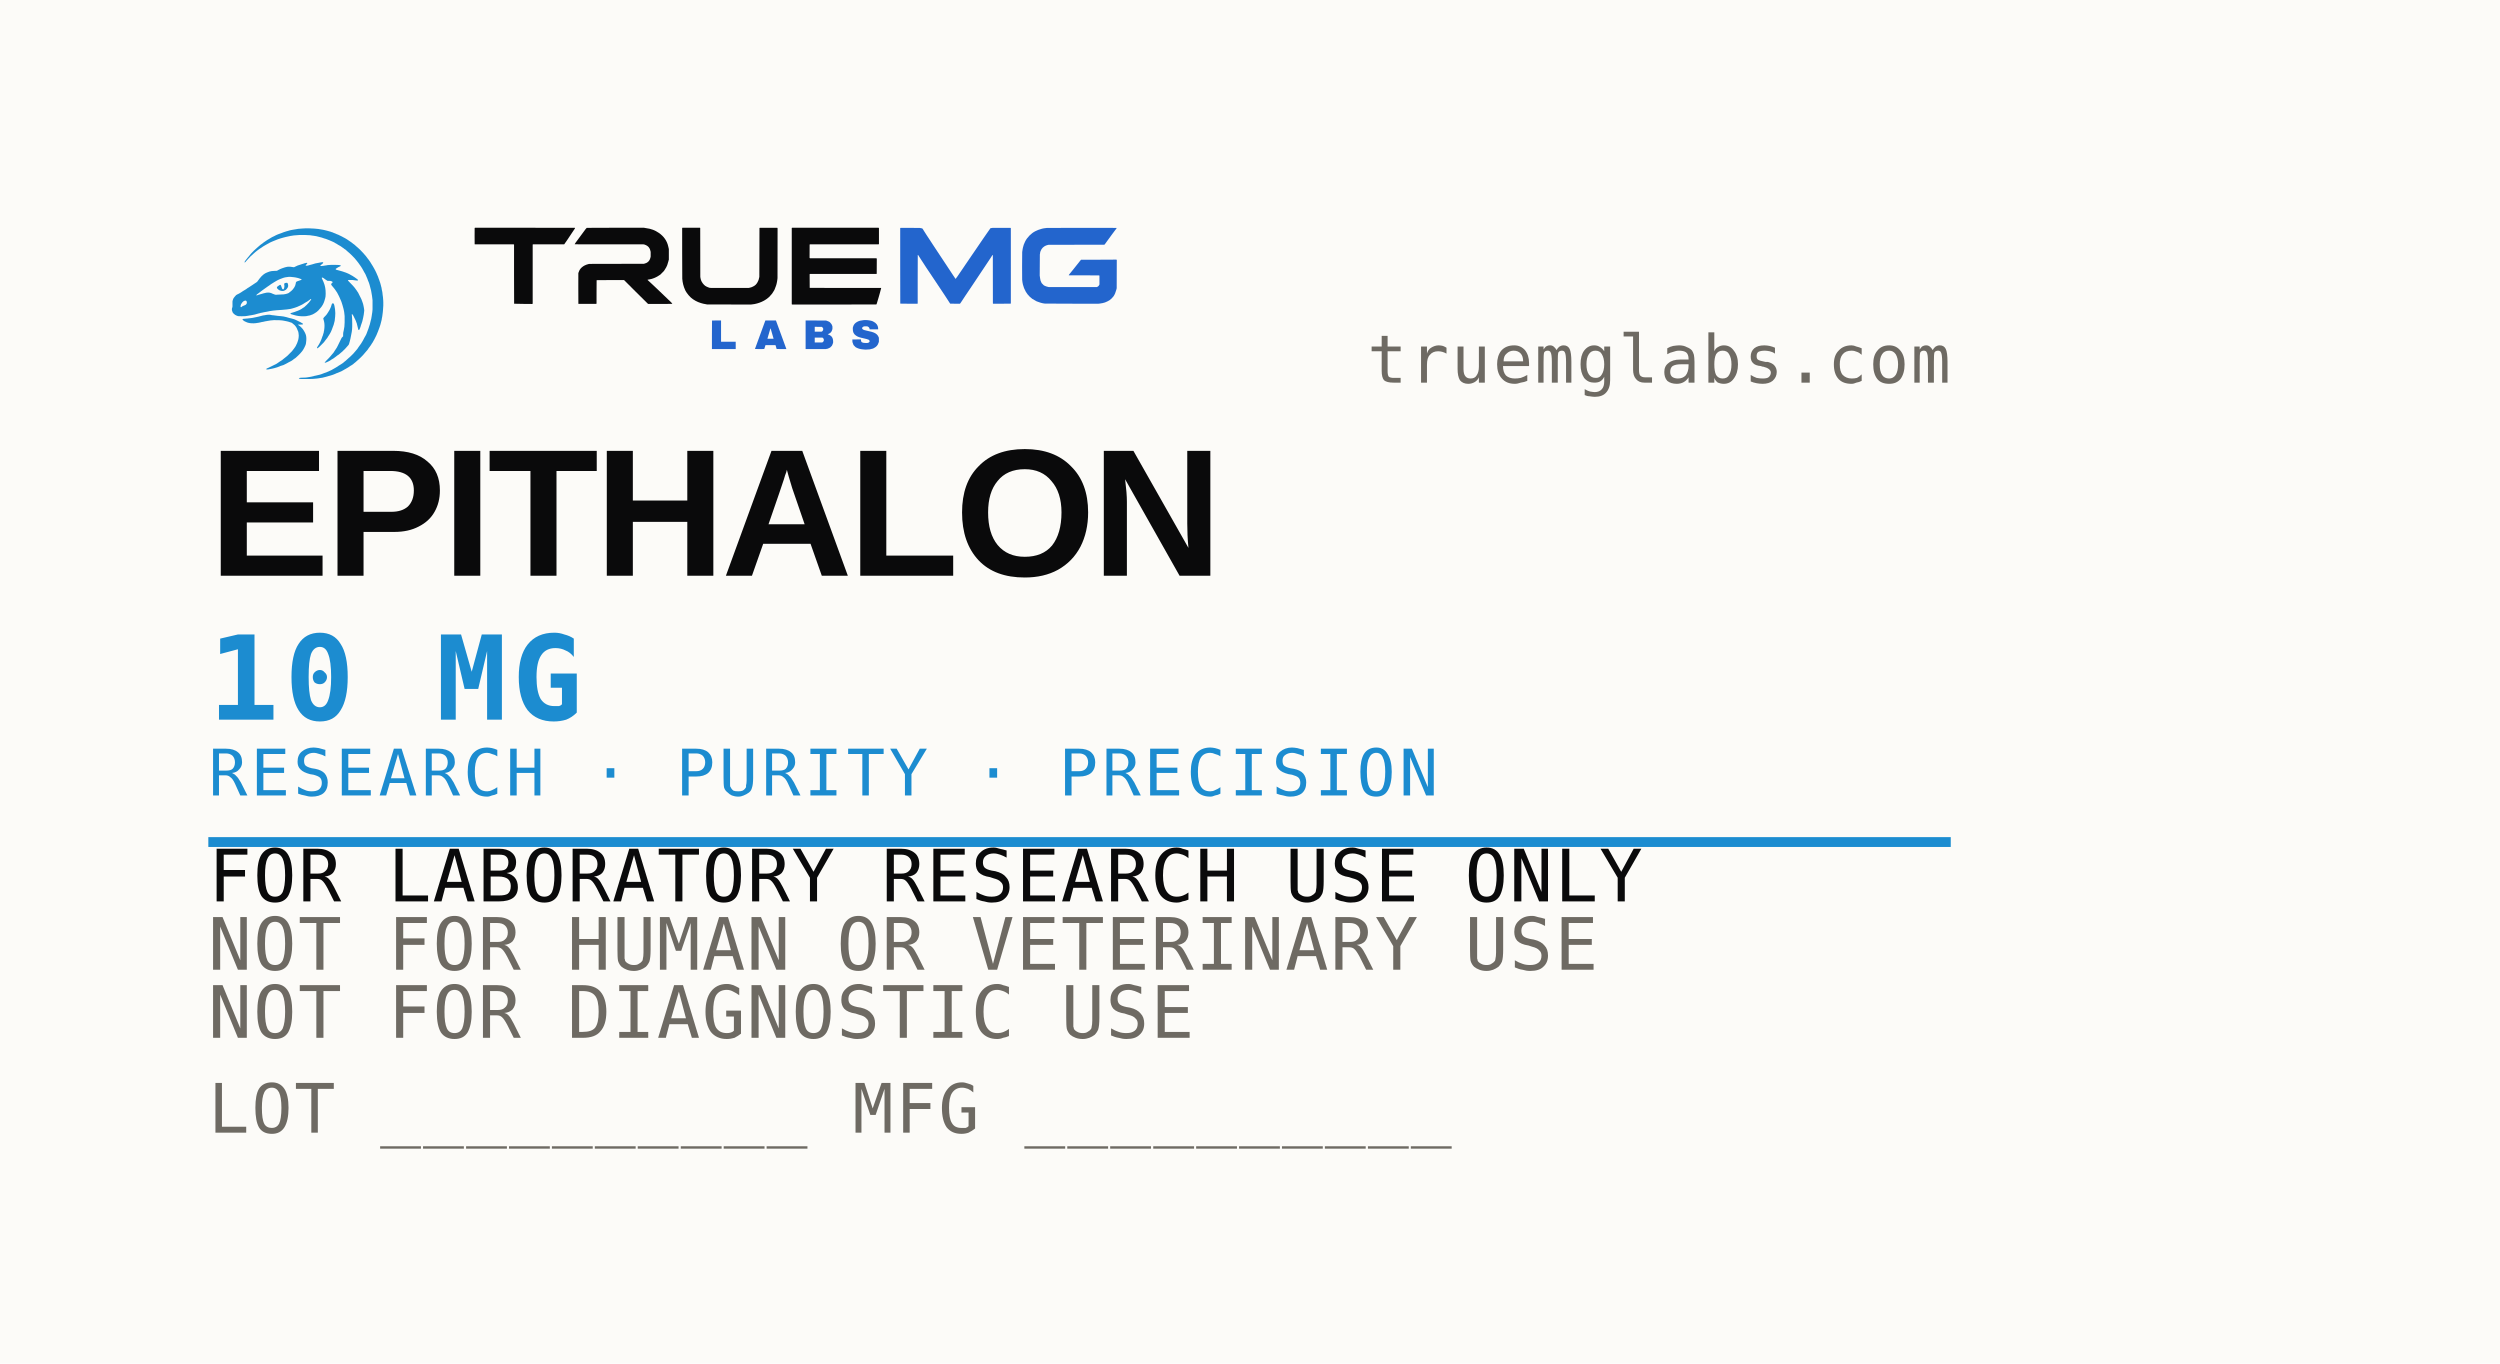
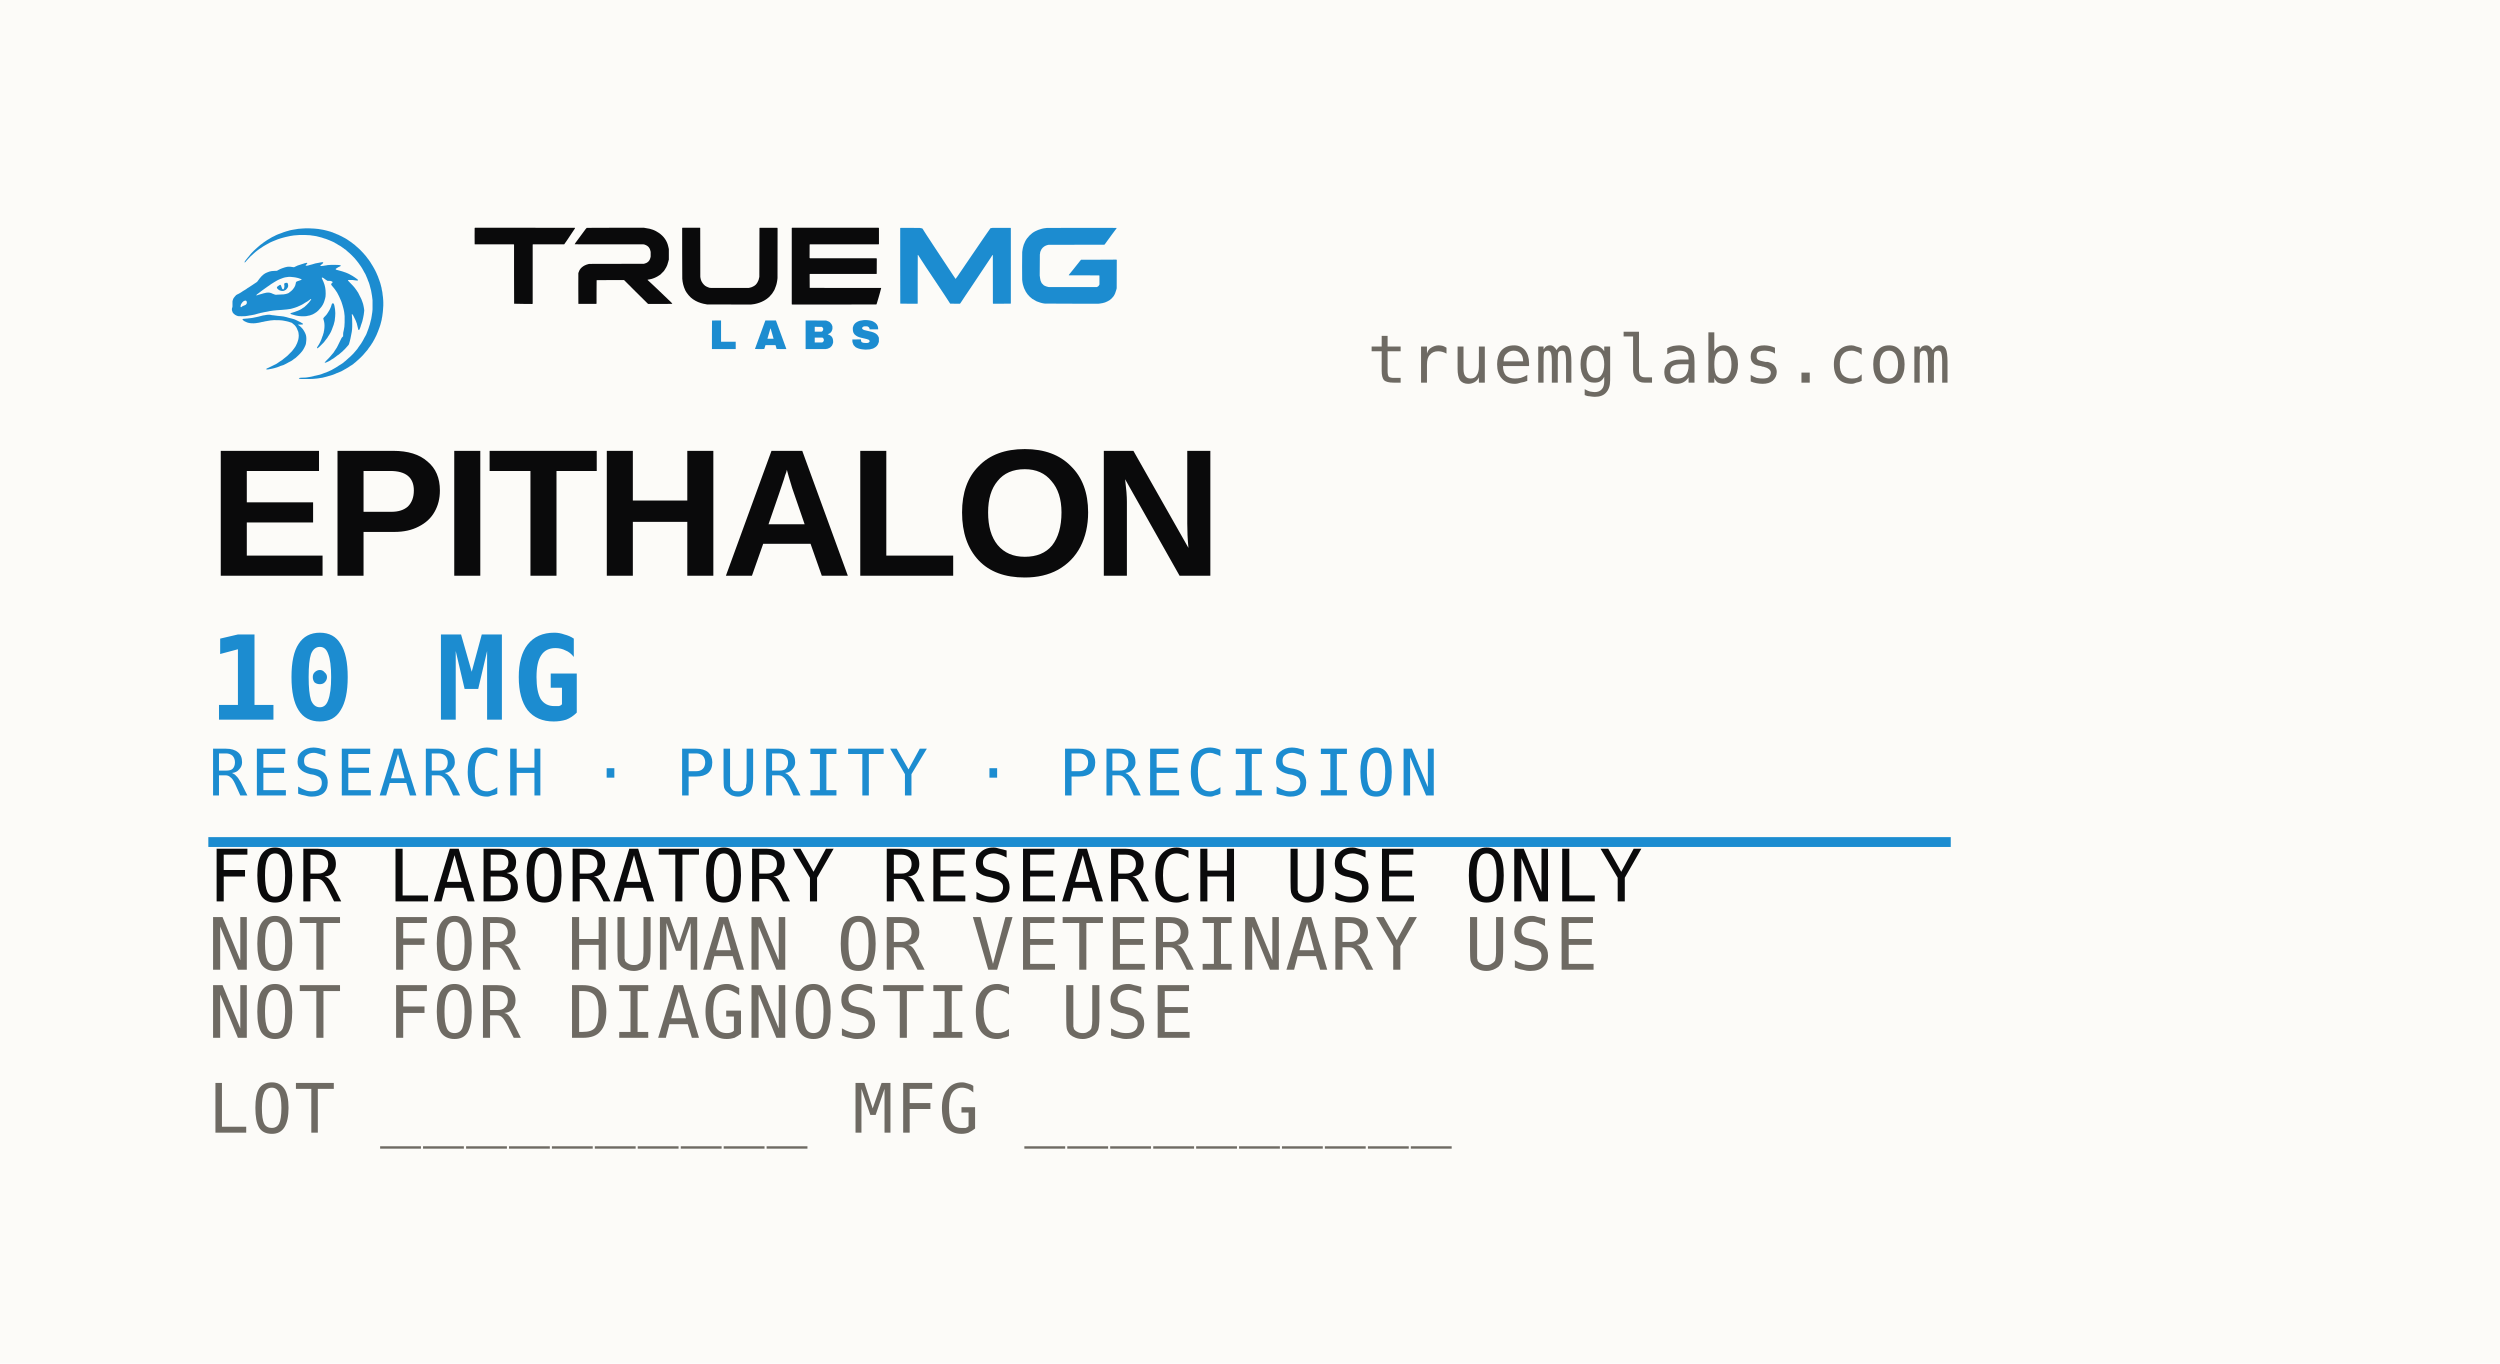
<svg xmlns="http://www.w3.org/2000/svg" width="66.0mm" height="36.0mm" viewBox="0 0 66.0 36.0">
  <rect x="0" y="0" width="66.0" height="36.0" fill="#FCFBF8" />
  <g transform="translate(5.500,5.300) scale(0.0035)">
    <g transform="translate(0,1600) scale(0.5673759,-0.5673759)" fill="#1C8CD0" stroke="none">
      <path d="M1285 2453 c-13 0 -30 -1 -36 -2 -7 0 -17 -1 -23 -2 -26 -1 -32 -2 -58 -7 -8 -2 -22 -4 -31 -5 -9 -1 -24 -4 -34 -6 -10 -3 -21 -6 -26 -6 -5 -1 -12 -4 -16 -5 -5 -2 -15 -4 -22 -6 -7 -2 -17 -5 -22 -7 -5 -2 -13 -5 -18 -6 -5 -2 -12 -5 -15 -6 -3 -2 -12 -5 -18 -7 -7 -2 -14 -4 -15 -5 -2 -1 -8 -3 -14 -5 -5 -2 -12 -5 -15 -6 -2 -2 -7 -4 -10 -4 -6 -2 -15 -7 -21 -10 -1 -1 -6 -3 -9 -5 -4 -1 -9 -4 -12 -6 -4 -2 -9 -5 -13 -6 -3 -2 -8 -4 -10 -5 -2 -1 -7 -4 -12 -7 -12 -7 -19 -11 -30 -18 -5 -3 -10 -6 -10 -6 -1 0 -5 -2 -9 -5 -5 -3 -13 -9 -18 -12 -19 -12 -30 -19 -35 -24 -3 -3 -7 -6 -8 -7 -2 -1 -6 -3 -8 -6 -3 -2 -8 -5 -10 -7 -2 -1 -7 -4 -9 -6 -11 -9 -15 -13 -18 -15 -2 -2 -9 -7 -14 -12 -6 -6 -13 -12 -17 -15 -22 -18 -67 -61 -78 -75 -2 -4 -8 -10 -11 -13 -3 -4 -7 -8 -8 -10 -4 -6 -15 -20 -18 -22 -2 -2 -5 -6 -8 -9 -2 -4 -6 -8 -8 -10 -5 -6 -13 -15 -16 -20 -2 -3 -4 -6 -5 -7 -1 -1 -3 -4 -5 -6 -1 -3 -4 -8 -7 -11 -3 -4 -4 -6 -4 -9 0 -3 1 -4 4 -4 2 0 4 1 10 8 4 4 9 10 11 13 4 6 24 28 28 31 2 1 7 6 12 12 11 13 12 15 36 35 2 3 10 10 17 16 7 7 19 17 26 23 7 6 18 15 25 20 10 9 16 13 31 23 9 5 13 8 21 13 22 16 34 24 56 36 21 11 30 16 32 18 2 1 7 4 12 6 5 3 11 6 13 8 3 1 9 4 13 6 5 2 10 4 11 5 2 1 9 4 16 7 13 5 21 8 37 15 4 2 11 5 15 6 4 1 13 5 20 8 8 3 15 5 16 5 0 0 7 2 15 5 7 2 18 5 24 7 6 1 16 4 22 6 7 2 17 5 23 6 14 3 21 4 32 7 4 2 13 4 19 4 5 1 11 3 13 3 2 1 11 2 20 3 9 1 21 3 26 4 10 2 24 3 76 6 30 1 38 1 67 0 69 -2 94 -5 101 -8 1 0 5 -1 10 -1 4 -1 12 -2 19 -3 6 -1 17 -3 25 -4 8 -2 19 -4 24 -6 6 -2 16 -4 23 -6 8 -1 18 -4 24 -6 6 -2 11 -4 12 -4 2 0 17 -5 23 -8 2 0 9 -3 15 -4 6 -2 14 -5 17 -6 2 -2 9 -4 15 -6 6 -2 13 -4 16 -6 3 -2 10 -5 16 -7 6 -2 14 -6 19 -8 17 -8 34 -16 35 -16 0 0 5 -3 9 -6 5 -3 11 -6 14 -8 2 -1 6 -3 8 -4 1 -2 5 -4 8 -5 3 -2 8 -5 10 -7 4 -3 23 -13 34 -19 2 -1 5 -3 7 -5 3 -2 7 -5 9 -6 2 -1 7 -5 12 -9 5 -4 11 -8 15 -10 3 -3 7 -6 9 -8 3 -1 7 -4 11 -6 3 -3 8 -7 12 -10 3 -3 9 -9 14 -13 37 -32 31 -26 60 -54 33 -33 48 -49 67 -74 9 -12 13 -17 22 -28 2 -3 7 -10 12 -17 11 -16 19 -28 24 -34 2 -3 6 -8 8 -13 2 -4 5 -8 6 -9 0 -1 2 -4 3 -6 1 -2 5 -8 7 -12 7 -12 14 -25 19 -35 2 -5 6 -11 8 -13 2 -3 5 -9 7 -13 2 -5 4 -9 5 -11 1 -2 12 -27 16 -38 1 -4 3 -9 5 -11 2 -5 8 -22 8 -24 0 -1 2 -6 5 -11 3 -6 6 -15 8 -20 1 -5 4 -14 6 -19 1 -5 4 -13 5 -18 1 -5 3 -12 4 -16 3 -7 10 -37 12 -45 0 -3 1 -7 2 -10 1 -4 2 -9 2 -12 1 -7 6 -33 9 -52 3 -16 6 -39 7 -57 1 -21 1 -101 0 -122 -1 -23 -5 -52 -8 -66 0 -4 -2 -13 -3 -22 -2 -16 -5 -33 -7 -40 -1 -2 -3 -9 -4 -14 -1 -6 -3 -13 -4 -16 -4 -14 -8 -31 -10 -41 -2 -5 -4 -12 -5 -15 -1 -3 -4 -11 -6 -18 -1 -7 -4 -16 -6 -20 -2 -4 -5 -12 -6 -16 -3 -10 -11 -30 -15 -40 -2 -4 -6 -13 -8 -21 -3 -7 -7 -14 -8 -16 -1 -1 -3 -5 -5 -9 -2 -4 -5 -9 -7 -12 -2 -3 -6 -9 -8 -14 -2 -5 -4 -9 -5 -10 -2 -3 -13 -22 -16 -30 -3 -4 -5 -9 -7 -11 -1 -3 -4 -7 -6 -10 -1 -3 -5 -8 -7 -12 -7 -9 -19 -26 -36 -50 -5 -8 -11 -16 -13 -20 -3 -3 -9 -11 -14 -17 -20 -25 -24 -30 -42 -49 -23 -23 -37 -37 -45 -44 -4 -2 -11 -8 -16 -13 -14 -14 -34 -32 -39 -36 -3 -3 -9 -8 -14 -11 -22 -20 -38 -31 -62 -45 -17 -10 -24 -14 -29 -19 -6 -5 -8 -6 -33 -20 -8 -4 -17 -10 -21 -12 -4 -2 -11 -6 -16 -9 -4 -2 -9 -5 -10 -6 -2 -2 -12 -7 -16 -8 -2 -1 -8 -3 -12 -5 -4 -2 -11 -5 -14 -7 -4 -1 -11 -4 -17 -7 -5 -3 -10 -5 -11 -5 0 0 -4 -1 -8 -3 -8 -3 -22 -8 -24 -8 -1 0 -6 -2 -13 -5 -6 -3 -17 -7 -23 -9 -7 -2 -14 -4 -16 -5 -2 -1 -7 -2 -10 -3 -31 -7 -48 -11 -51 -12 -1 -1 -6 -2 -12 -2 -5 -1 -13 -3 -17 -5 -4 -1 -12 -3 -17 -4 -6 -1 -14 -3 -19 -4 -8 -2 -29 -5 -55 -9 -14 -2 -21 -2 -66 -3 -20 -1 -29 -2 -34 -6 -4 -2 -5 -3 -2 -5 2 -2 6 -4 18 -6 8 -1 17 -1 73 -1 70 0 109 1 141 6 3 1 11 1 17 2 5 1 14 2 20 3 6 2 16 3 23 4 6 1 14 2 17 2 3 1 10 3 16 4 6 1 15 3 20 5 4 2 12 3 16 4 4 1 11 2 14 4 4 1 12 3 17 5 14 3 16 4 29 8 6 2 15 5 19 6 3 1 9 3 12 4 4 2 9 4 13 5 8 2 16 6 22 9 3 3 6 4 16 7 4 1 10 3 13 5 3 2 11 5 17 7 13 4 51 22 58 28 3 2 9 6 13 8 5 2 11 6 15 8 13 8 29 17 29 17 1 0 4 2 7 4 3 3 8 6 10 7 3 2 7 5 11 7 9 7 20 14 26 16 3 2 6 4 8 6 2 1 5 4 8 5 2 2 5 5 8 7 2 2 6 5 8 7 8 5 32 26 41 35 5 4 10 9 12 10 5 4 26 24 43 41 19 19 30 31 47 52 7 8 15 17 18 21 3 3 7 8 10 11 2 3 5 7 7 9 2 3 5 7 8 11 2 3 5 8 6 10 2 2 5 6 6 8 2 2 4 6 6 7 1 1 4 5 6 9 3 4 7 10 11 15 3 5 8 13 11 18 3 4 7 10 8 12 2 3 5 7 7 10 1 3 3 7 4 8 2 3 17 29 17 30 0 1 19 39 21 42 1 2 4 7 6 12 2 5 4 11 6 14 4 7 16 36 18 44 1 4 4 10 5 14 2 3 4 9 5 13 1 4 4 11 6 16 9 25 17 50 20 65 2 9 5 20 6 24 2 4 3 11 4 15 1 4 2 13 3 21 2 7 4 18 5 24 1 6 2 17 3 23 1 13 2 17 4 31 0 5 1 14 2 20 0 5 2 17 2 26 3 26 4 63 3 90 0 13 -1 24 -1 25 -1 0 -1 5 -1 11 0 14 -3 40 -7 64 0 5 -1 14 -2 20 -1 6 -2 13 -2 16 -3 11 -4 16 -7 32 -4 27 -4 28 -7 36 -1 4 -3 11 -4 16 -4 19 -13 48 -20 66 -2 6 -5 13 -6 17 -1 4 -4 12 -7 18 -2 6 -5 14 -6 18 -3 7 -8 19 -15 34 -2 4 -6 12 -7 17 -2 4 -4 10 -6 12 -2 2 -4 7 -5 11 -5 11 -16 33 -20 38 -1 3 -4 7 -6 10 -1 4 -7 13 -12 21 -6 9 -11 17 -12 19 -1 3 -6 11 -11 18 -4 7 -9 16 -11 18 -1 2 -4 7 -7 10 -2 3 -8 11 -12 17 -5 6 -10 13 -12 15 -2 3 -6 9 -11 15 -12 17 -18 24 -31 38 -7 8 -15 17 -18 21 -4 4 -14 15 -22 23 -9 9 -19 19 -21 22 -5 5 -25 24 -28 26 -2 1 -10 9 -20 17 -9 9 -20 19 -24 22 -10 7 -16 11 -23 17 -3 3 -8 6 -10 8 -3 2 -9 6 -13 10 -12 9 -41 29 -53 36 -4 2 -9 5 -11 7 -4 2 -9 5 -17 10 -2 1 -7 4 -13 7 -6 3 -12 6 -14 7 -2 2 -6 3 -8 5 -2 1 -8 3 -12 6 -4 2 -9 5 -12 6 -3 1 -9 4 -13 6 -7 5 -20 10 -39 17 -5 2 -11 5 -15 7 -7 3 -16 7 -18 7 0 0 -4 2 -8 3 -11 6 -14 7 -23 9 -4 1 -11 4 -16 6 -5 1 -13 4 -18 5 -16 4 -25 7 -32 9 -4 1 -11 3 -16 4 -10 2 -19 4 -25 6 -3 1 -7 2 -10 2 -4 1 -14 2 -23 4 -16 2 -22 3 -42 7 -10 2 -44 5 -52 5 -4 0 -14 1 -21 1 -17 2 -71 3 -103 2z" />
      <path d="M1503 2002 c-19 -3 -77 -14 -80 -15 -1 -1 -10 -3 -20 -6 -9 -2 -20 -5 -23 -7 -4 -1 -11 -3 -16 -4 -10 -2 -22 -5 -32 -9 -4 -2 -10 -3 -17 -4 -16 -1 -18 -1 -20 1 -3 3 0 7 10 17 l10 10 0 3 c0 5 -3 7 -8 7 -4 0 -22 -4 -31 -7 -4 -1 -10 -3 -14 -5 -5 -1 -14 -4 -20 -6 -7 -3 -15 -6 -18 -6 -7 -2 -21 -7 -37 -12 -10 -4 -26 -11 -34 -16 -2 -1 -7 -3 -10 -5 l-5 -2 -6 1 c-4 0 -10 2 -15 2 -32 6 -61 6 -81 0 -3 0 -11 -2 -17 -4 -15 -4 -17 -5 -24 -8 -3 -2 -11 -4 -17 -6 -12 -4 -32 -13 -48 -22 -5 -3 -12 -7 -14 -8 l-4 -2 -27 -1 c-32 -1 -55 -4 -68 -8 -5 -2 -13 -4 -17 -6 -13 -4 -35 -14 -46 -20 -12 -7 -29 -20 -47 -38 -6 -5 -18 -20 -25 -29 -3 -4 -7 -9 -9 -12 -6 -7 -11 -14 -17 -23 -4 -6 -6 -9 -13 -14 -5 -3 -10 -7 -12 -8 -4 -2 -23 -15 -29 -19 -1 -1 -5 -3 -7 -5 -3 -1 -9 -5 -12 -8 -4 -2 -11 -7 -17 -11 -6 -4 -18 -11 -27 -18 -9 -6 -18 -11 -20 -12 -1 -1 -5 -4 -8 -6 -2 -2 -7 -5 -9 -7 -3 -1 -7 -3 -9 -5 -2 -2 -6 -4 -9 -6 -3 -1 -8 -4 -11 -6 -3 -2 -10 -7 -16 -10 -7 -4 -15 -10 -19 -13 -5 -3 -15 -9 -23 -14 -9 -4 -17 -8 -19 -10 -2 -1 -7 -3 -11 -5 -12 -5 -19 -11 -34 -30 -2 -3 -5 -7 -7 -9 -7 -8 -9 -11 -14 -23 -3 -6 -6 -15 -7 -21 l-2 -11 0 -24 c1 -42 0 -47 -1 -51 -5 -14 -6 -17 -7 -26 0 -5 0 -12 1 -16 1 -7 7 -24 9 -28 6 -11 23 -27 35 -34 7 -5 29 -14 38 -16 8 -2 86 -2 98 0 3 1 12 2 18 3 6 0 13 1 14 2 2 1 12 2 22 4 10 1 22 3 27 4 5 1 14 3 20 4 6 2 15 4 20 4 5 1 13 3 18 5 12 4 18 6 32 9 7 1 15 3 18 4 6 3 8 3 33 8 8 2 19 4 23 5 9 2 19 4 34 6 6 1 15 3 20 4 6 2 15 4 22 5 15 2 47 7 48 7 0 1 5 1 11 1 6 1 18 2 28 3 19 2 53 5 72 5 18 1 40 3 46 4 3 1 13 2 22 2 16 2 24 3 49 7 5 0 13 2 17 4 4 1 10 3 14 4 14 3 43 13 61 20 5 3 10 5 11 5 1 0 6 2 11 5 5 3 13 6 18 8 5 2 9 4 10 5 1 0 6 3 11 5 12 6 25 14 30 18 3 2 8 5 10 7 3 1 11 6 18 10 8 5 15 9 17 10 6 3 28 19 33 24 7 6 12 9 15 7 2 -2 -1 -11 -6 -16 -1 -1 -4 -6 -7 -9 -12 -17 -18 -24 -45 -52 -19 -18 -32 -30 -35 -32 -3 -2 -11 -7 -18 -11 -6 -5 -12 -9 -14 -10 -1 -1 -6 -4 -10 -6 -11 -7 -31 -16 -44 -21 -6 -2 -12 -5 -14 -5 -1 -1 -9 -4 -16 -6 -7 -2 -14 -5 -16 -6 -2 0 -9 -2 -14 -4 -14 -3 -27 -7 -30 -9 -2 0 -4 -2 -5 -3 l-1 -3 1 -3 c2 -4 7 -7 22 -10 6 -2 14 -4 20 -6 43 -13 80 -18 127 -18 32 0 42 1 73 9 6 1 13 3 16 3 5 1 13 4 18 7 3 1 7 3 10 3 3 1 8 3 11 5 2 1 8 5 13 7 5 3 10 6 12 7 1 2 5 4 9 6 9 4 22 15 39 31 13 14 33 37 41 48 2 2 6 9 9 14 14 19 29 55 36 85 2 7 3 14 4 14 1 3 4 16 5 24 1 5 1 22 2 37 0 33 -2 61 -6 79 -2 6 -4 17 -5 23 -1 7 -3 16 -5 19 -1 4 -4 12 -6 17 -2 6 -5 14 -7 19 -3 5 -5 11 -6 13 -1 3 -6 15 -14 31 -3 7 -3 9 -2 11 1 5 11 4 19 -2 2 -2 6 -5 9 -6 4 -2 24 -17 27 -20 3 -2 18 -12 21 -13 2 -1 9 -1 18 0 11 0 16 0 22 -1 18 -4 27 -10 27 -17 0 -5 -2 -7 -10 -13 -7 -5 -9 -8 -9 -14 0 -4 1 -6 8 -17 5 -6 12 -15 17 -20 10 -11 15 -17 22 -27 3 -5 8 -12 11 -16 3 -5 7 -10 9 -13 1 -2 4 -6 5 -8 2 -2 4 -5 6 -8 3 -4 14 -26 24 -46 3 -7 7 -14 8 -17 6 -12 18 -40 21 -48 2 -5 5 -13 7 -18 2 -5 5 -14 6 -19 2 -5 4 -14 6 -19 14 -49 16 -56 19 -73 0 -5 2 -15 4 -21 2 -14 4 -24 6 -53 1 -25 1 -38 0 -84 -2 -55 -3 -64 -10 -95 0 -4 -2 -12 -3 -17 -1 -5 -2 -11 -3 -12 -3 -9 -4 -22 -4 -41 l0 -20 -5 -5 c-2 -3 -6 -6 -7 -7 -5 -3 -11 -14 -15 -23 -2 -7 -30 -64 -41 -84 -1 -2 -4 -8 -7 -14 -3 -7 -8 -15 -10 -19 -3 -4 -7 -9 -8 -12 -11 -16 -15 -23 -18 -27 -1 -2 -4 -7 -6 -9 -1 -3 -3 -7 -4 -8 -3 -5 -18 -24 -33 -40 -2 -2 -5 -7 -7 -9 -7 -10 -35 -39 -64 -68 -17 -17 -22 -24 -19 -27 1 -1 2 -1 6 1 3 0 8 2 13 4 5 2 9 4 10 4 2 1 7 4 13 6 12 5 28 14 35 19 2 2 7 5 11 8 3 2 8 5 12 7 11 8 22 15 25 16 4 3 17 12 23 17 2 2 6 5 9 7 2 2 6 5 8 7 2 1 7 5 12 7 8 6 17 12 38 31 7 6 16 13 19 16 3 2 6 5 7 7 2 2 7 7 12 12 6 4 11 9 12 11 1 1 7 7 12 13 13 13 35 38 38 43 6 8 8 14 10 23 1 6 4 15 6 21 2 6 4 17 6 24 1 6 3 16 5 21 3 9 6 25 8 41 1 4 2 11 3 15 9 38 13 79 12 138 0 48 -2 87 -4 103 -2 18 -3 23 0 25 1 1 2 1 4 -1 3 -2 9 -10 14 -19 2 -4 5 -11 7 -14 7 -12 18 -34 21 -43 2 -5 4 -11 6 -13 1 -2 4 -10 6 -17 2 -7 5 -14 6 -15 2 -4 13 -51 17 -69 3 -16 5 -20 9 -21 4 0 10 5 12 11 1 2 4 11 7 18 2 8 5 17 7 20 1 2 3 9 4 15 2 5 5 14 7 19 2 5 5 13 6 18 1 4 3 11 5 15 1 3 3 13 5 21 2 8 4 19 6 26 4 14 6 24 8 41 2 16 3 30 5 40 3 12 2 24 -1 39 -2 7 -4 18 -4 24 -1 6 -3 17 -5 24 -2 7 -4 15 -4 17 -1 6 -6 21 -11 32 -2 4 -4 11 -6 16 -2 5 -4 11 -5 14 -2 3 -4 7 -5 10 -6 15 -32 66 -39 78 -5 6 -9 13 -10 14 -1 2 -3 6 -6 10 -3 3 -8 11 -13 18 -9 14 -18 25 -39 49 -10 12 -50 53 -61 63 -7 5 -8 9 -3 12 2 1 6 2 22 2 28 1 44 0 77 -6 26 -4 31 -3 31 3 0 7 -4 11 -21 22 -6 5 -16 11 -21 15 -18 12 -32 21 -34 22 -4 1 -14 7 -17 9 -2 1 -6 4 -10 6 -4 1 -10 4 -13 7 -4 2 -8 4 -8 4 -1 0 -5 2 -11 5 -17 8 -31 13 -50 19 -7 2 -15 5 -17 6 -3 1 -10 3 -17 5 -24 6 -29 7 -36 10 -5 1 -10 3 -12 3 -15 3 -27 7 -28 10 -2 3 -1 6 1 9 2 1 18 12 31 20 3 2 10 5 15 7 10 3 17 8 19 12 1 3 -1 7 -4 8 -10 5 -126 7 -167 2 -4 0 -12 -2 -16 -3 -5 -1 -14 -2 -20 -3 -7 -1 -18 -2 -25 -4 -23 -4 -36 -4 -38 0 -2 4 0 7 6 11 12 8 28 22 30 26 2 4 2 6 0 8 -3 3 -4 3 -10 3 -4 0 -10 -1 -13 -1z m-398 -195 c16 -1 28 -3 37 -4 3 -1 11 -2 19 -3 17 -3 21 -4 31 -7 5 -2 16 -5 24 -8 16 -5 23 -8 23 -11 2 -5 -1 -7 -15 -10 -18 -5 -43 -14 -48 -17 -6 -4 -11 -10 -12 -14 0 -2 -2 -10 -3 -18 -3 -17 -10 -34 -18 -46 -11 -18 -28 -39 -38 -46 -24 -20 -30 -24 -34 -27 -2 -1 -5 -3 -6 -4 -3 -2 -11 -5 -19 -7 -5 -1 -14 -3 -19 -5 -11 -4 -31 -6 -78 -7 -23 0 -36 -1 -38 -2 -4 -2 -18 -1 -25 1 -3 1 -9 3 -13 5 -5 1 -12 4 -16 6 -17 9 -28 12 -42 15 -8 2 -32 2 -42 0 -12 -2 -31 -6 -40 -9 -4 -2 -10 -3 -13 -4 -4 -1 -11 -3 -17 -5 -7 -2 -15 -4 -18 -5 -4 -1 -12 -3 -18 -5 -6 -2 -13 -5 -16 -6 -6 -2 -13 -3 -15 -2 -1 2 4 7 10 12 4 3 9 7 11 9 2 2 7 6 11 8 4 3 9 7 13 10 3 3 9 8 14 11 4 3 10 8 13 10 7 5 15 11 25 18 4 2 9 6 11 8 4 4 8 7 24 17 9 6 18 12 24 17 3 2 8 6 12 8 3 2 7 5 9 6 1 2 6 5 9 7 4 2 13 8 19 13 7 5 15 10 18 11 3 2 7 4 9 6 2 1 6 4 10 6 3 2 7 5 10 6 7 5 45 26 52 28 2 1 8 3 14 6 6 3 15 6 19 7 5 2 13 5 18 7 5 2 12 4 16 5 3 1 10 2 16 4 17 3 29 5 44 6 15 1 17 1 38 -1z m-605 -316 c9 -4 12 -11 12 -23 l0 -9 -4 -8 c-6 -12 -15 -18 -30 -23 -13 -3 -28 -11 -32 -16 -8 -9 -16 -10 -18 0 -1 5 3 24 7 33 7 14 26 36 36 41 13 7 22 9 29 5z" />
      <path d="M1024 1727 c-10 -2 -12 -4 -14 -9 -2 -6 -2 -9 0 -19 3 -11 2 -28 -3 -43 -3 -10 -9 -16 -15 -14 -3 0 -9 6 -12 12 -2 5 -12 32 -13 37 -2 8 -8 13 -14 11 -1 0 -5 -2 -8 -4 -3 -2 -7 -5 -10 -7 -8 -4 -19 -13 -21 -17 -3 -4 -3 -11 -1 -16 3 -6 22 -23 28 -26 24 -11 47 -15 64 -9 15 5 33 17 39 28 2 2 5 6 7 9 5 5 7 12 10 23 1 8 1 10 0 17 -2 10 -5 22 -8 25 -4 6 -15 6 -29 2z" />
      <path d="M1650 1456 c-5 -2 -8 -7 -10 -15 -1 -4 -3 -9 -4 -12 -1 -2 -3 -8 -4 -13 -2 -5 -4 -10 -4 -11 -1 -2 -4 -9 -7 -16 -3 -7 -6 -15 -8 -17 -1 -3 -4 -7 -5 -9 -4 -8 -15 -26 -19 -31 -2 -3 -5 -8 -8 -12 -6 -10 -13 -19 -27 -33 -14 -13 -22 -23 -25 -30 l-1 -4 3 -10 c2 -5 3 -12 4 -15 1 -4 2 -9 3 -12 1 -3 2 -10 3 -15 1 -6 2 -12 2 -14 2 -6 2 -53 0 -58 0 -3 -1 -10 -2 -17 0 -7 -2 -14 -2 -17 -2 -3 -2 -6 -5 -26 -1 -4 -2 -10 -4 -13 -1 -3 -3 -9 -4 -13 -1 -7 -6 -21 -11 -31 -1 -4 -4 -10 -5 -15 -1 -5 -4 -13 -6 -17 -2 -4 -4 -9 -5 -11 -1 -3 -3 -8 -5 -12 -2 -4 -5 -11 -6 -14 -2 -4 -4 -9 -6 -11 -1 -3 -4 -8 -6 -12 -2 -3 -6 -10 -8 -14 -16 -23 -24 -38 -24 -42 0 -5 2 -7 6 -5 1 1 4 2 5 3 5 2 14 10 24 19 31 30 47 47 53 53 4 5 9 11 11 13 3 3 6 8 8 11 9 12 12 16 16 21 3 2 6 7 8 10 2 2 4 6 6 7 1 2 3 6 5 9 2 3 5 9 8 13 3 3 8 10 10 15 2 4 7 12 10 16 3 5 7 12 9 16 2 5 5 11 7 13 1 3 3 8 5 12 2 4 5 13 8 19 8 20 9 22 12 33 2 5 5 13 7 18 2 4 4 10 5 14 1 4 2 11 4 16 2 5 4 13 5 19 1 6 3 13 4 16 0 2 2 12 2 21 1 9 3 25 4 36 3 29 3 57 -1 89 -1 6 -2 15 -3 21 -2 17 -9 50 -13 57 -3 6 -11 9 -19 7z" />
      <path d="M786 1304 c-6 0 -13 -1 -16 -2 -3 -1 -13 -2 -22 -4 -10 -1 -19 -2 -21 -3 -5 -2 -33 -9 -43 -11 -5 -1 -12 -3 -15 -4 -4 -1 -16 -4 -27 -6 -32 -6 -36 -7 -44 -9 -4 -1 -11 -2 -15 -3 -38 -5 -47 -6 -60 -7 -19 -2 -27 -3 -45 -4 -18 -1 -22 -2 -24 -6 0 -4 2 -8 10 -15 10 -9 19 -14 43 -24 14 -7 20 -8 48 -13 29 -4 70 -3 97 3 4 1 11 2 15 2 9 1 27 5 29 6 2 1 13 4 35 7 11 2 22 5 25 6 6 1 13 3 41 7 11 2 24 4 31 5 22 4 57 5 114 3 22 -1 29 -1 39 -3 7 -2 18 -4 24 -4 20 -3 24 -4 36 -7 6 -2 15 -4 21 -5 19 -6 24 -7 31 -10 3 -1 8 -3 10 -3 4 -1 9 -4 16 -10 28 -22 35 -29 43 -42 2 -3 5 -7 6 -8 4 -5 16 -32 20 -44 2 -5 5 -11 6 -13 2 -6 4 -11 6 -31 3 -20 3 -33 0 -53 -3 -20 -2 -19 -7 -34 -2 -7 -5 -15 -6 -19 -1 -6 -13 -35 -17 -40 0 -1 -3 -7 -6 -13 -5 -10 -13 -23 -18 -28 -1 -1 -4 -5 -6 -9 -3 -4 -9 -12 -15 -19 -5 -6 -11 -14 -13 -17 -4 -5 -59 -60 -64 -64 -2 -1 -6 -4 -8 -6 -5 -5 -29 -24 -35 -28 -2 -1 -6 -5 -9 -7 -8 -8 -19 -16 -26 -20 -4 -1 -7 -3 -7 -4 -1 -1 -9 -7 -21 -14 -6 -4 -14 -10 -17 -12 -8 -7 -20 -13 -27 -17 -4 -2 -8 -4 -10 -5 -1 -1 -6 -3 -11 -5 -4 -2 -14 -7 -22 -11 -37 -19 -46 -23 -53 -26 -10 -3 -31 -14 -32 -16 -1 -2 -1 -3 0 -5 1 -1 2 -2 7 -3 10 -1 25 1 51 7 7 2 16 3 21 4 4 1 12 2 17 4 4 1 12 3 16 4 12 2 53 16 65 22 4 3 9 5 10 5 1 0 26 8 42 13 8 3 32 15 36 18 2 1 6 3 9 5 3 1 8 4 11 6 3 2 9 5 14 8 5 2 13 6 18 9 4 2 12 7 17 9 4 3 10 7 12 8 3 2 7 5 10 7 2 2 6 5 8 7 3 3 9 7 25 17 4 3 18 16 35 32 28 28 37 37 43 46 2 2 5 6 7 8 2 2 5 6 6 8 2 3 5 8 8 11 2 3 8 13 12 21 4 9 8 17 10 19 2 3 9 18 13 29 5 14 5 18 9 56 2 15 1 35 0 47 -1 5 -2 12 -2 15 -1 8 -6 24 -11 34 -2 4 -4 8 -4 9 0 1 -5 11 -7 13 -1 1 -4 6 -6 11 -9 17 -23 35 -40 51 -12 11 -18 16 -28 22 -11 6 -14 10 -8 12 3 1 7 1 31 0 21 0 26 0 29 3 3 3 3 7 0 10 -6 5 -22 14 -34 20 -15 7 -38 18 -45 22 -10 5 -17 8 -26 12 -6 2 -13 4 -17 6 -4 1 -12 3 -18 5 -7 2 -15 4 -18 5 -4 1 -12 3 -19 4 -6 2 -16 4 -21 6 -5 2 -12 4 -17 5 -5 0 -12 2 -17 4 -17 5 -32 7 -60 10 -23 1 -60 6 -66 7 -9 2 -24 4 -30 4 -11 0 -31 3 -41 6 -7 2 -22 2 -41 1z" />
    </g>
  </g>
  <g transform="translate(12.500,6.000) scale(0.003017)">
    <g transform="translate(0,681) scale(0.025,-0.025)" stroke="none">
      <g fill="#0A0A0B">
        <path d="M465 27020 l-58 -59 -15 -2770 c-8 -1524 0 -2802 18 -2841 l33 -70 6816 0 6815 0 61 -61 61 -61 -3 -10322 c-2 -5867 12 -10336 32 -10355 19 -18 1457 -45 3195 -61 l3160 -28 70 77 70 78 0 10325 0 10325 77 42 78 41 5439 0 5440 0 86 110 c125 160 843 1198 1065 1538 295 455 724 1099 1709 2569 l910 1356 -12 104 -12 103 -17488 9 -17488 9 -59 -58z" />
        <path d="M39653 27037 c-49 -18 -221 -200 -384 -405 -458 -576 -1855 -2468 -2161 -2925 -179 -268 -743 -1037 -1416 -1929 -166 -221 -278 -407 -266 -440 l22 -57 12086 -12 12086 -12 278 -88 c640 -203 1152 -536 1485 -965 307 -395 445 -712 569 -1304 l66 -320 0 -800 0 -800 -66 -300 c-181 -812 -569 -1408 -1152 -1768 -273 -168 -352 -202 -789 -341 l-351 -111 -9580 -21 -9580 -22 -300 -72 c-898 -215 -1753 -647 -2317 -1169 -555 -514 -833 -960 -1109 -1776 l-74 -220 -9 -5315 c-6 -2923 5 -5341 24 -5374 l33 -60 3113 -1 3113 0 48 65 47 66 6 4063 c3 2235 15 4080 27 4100 13 21 2011 36 4813 36 l4790 0 4138 -4134 c2275 -2274 4176 -4155 4224 -4180 l88 -46 3836 0 c2110 0 4003 12 4207 26 l369 26 19 50 c22 57 -449 537 -1427 1453 -693 648 -3219 3069 -3680 3525 -144 143 -513 492 -821 776 -307 284 -765 716 -1018 960 -460 444 -678 647 -1334 1239 l-350 316 13 64 12 65 180 30 c98 16 287 47 419 68 1108 179 2211 624 3280 1324 l560 366 620 626 620 626 263 400 c457 695 732 1203 890 1648 218 612 370 1114 408 1352 14 88 56 250 92 360 l67 200 0 1860 0 1860 -67 280 c-37 154 -105 451 -152 660 -425 1916 -1544 3522 -3281 4711 -1373 939 -2719 1447 -4380 1652 -176 22 -437 66 -580 99 l-260 59 -9960 -6 c-5478 -3 -9999 -20 -10047 -38z" />
        <path d="M73081 27003 l-41 -78 3 -8632 c2 -4748 18 -8831 36 -9073 101 -1383 432 -2698 970 -3860 66 -143 137 -296 156 -340 20 -44 107 -188 194 -320 88 -132 189 -294 225 -360 209 -379 985 -1283 1459 -1702 967 -852 2219 -1538 3517 -1926 650 -194 1101 -302 1480 -354 165 -23 381 -62 480 -87 l180 -46 7678 -14 7679 -14 341 41 c875 105 996 127 1782 328 1078 274 2363 850 3164 1418 90 64 252 177 360 252 187 130 549 429 780 644 172 160 902 995 1009 1154 55 80 204 315 333 521 129 206 275 440 325 520 50 80 106 181 125 225 20 44 83 188 142 320 184 414 294 707 421 1120 67 220 148 481 179 580 32 99 77 306 101 460 24 154 62 337 84 406 22 69 70 384 107 700 l66 574 11 8700 12 8700 -51 100 -50 100 -3067 0 -3067 0 -52 -52 -52 -52 -24 -8508 -24 -8508 -44 -260 c-110 -664 -270 -1122 -588 -1684 -416 -734 -817 -1122 -1520 -1473 -547 -273 -643 -308 -1159 -424 l-449 -100 -6776 10 -6776 11 -200 71 c-110 39 -290 99 -400 133 -249 78 -763 334 -1012 503 -573 388 -1285 1345 -1482 1993 -23 77 -72 239 -109 360 -36 121 -85 364 -108 540 l-41 320 -14 8515 -13 8515 -45 55 -46 55 -3073 0 -3074 0 -42 -77z" />
        <path d="M111470 27037 l-70 -41 0 -13357 0 -13356 77 -42 78 -41 14699 0 c8085 0 14727 11 14761 23 73 29 147 254 589 1797 45 154 107 361 140 460 63 190 147 481 240 830 105 394 171 630 288 1030 333 1138 450 1584 428 1620 l-25 40 -12447 1 c-6847 0 -12469 14 -12496 31 l-47 30 -13 2367 -12 2367 52 52 52 52 11644 8 11643 7 44 44 44 44 13 2601 14 2601 -64 97 -64 98 -11636 0 -11636 0 -65 65 -65 65 9 2319 10 2320 55 55 56 56 12035 0 12036 0 42 77 41 78 0 2733 0 2734 -61 88 -61 87 -15129 1 -15129 0 -70 -41z" />
      </g>
-       <g fill="#2365CD">
+       <g fill="#1C8CD0">
        <path d="M149428 26991 l-69 -51 0 -13193 c0 -7256 10 -13210 23 -13230 14 -22 1228 -37 3012 -37 l2990 0 48 48 48 48 0 8485 c0 4667 11 8496 24 8510 51 51 137 -27 250 -225 101 -177 300 -490 866 -1360 66 -102 354 -541 640 -976 286 -435 601 -923 700 -1084 99 -162 321 -503 493 -760 172 -256 505 -753 740 -1103 235 -350 445 -663 467 -695 22 -31 510 -762 1084 -1623 574 -861 1170 -1754 1324 -1985 154 -231 405 -609 558 -840 153 -231 503 -754 776 -1163 274 -408 516 -772 538 -808 22 -36 195 -296 384 -577 189 -282 556 -836 816 -1232 1081 -1646 1205 -1838 1541 -2380 75 -121 155 -233 178 -249 22 -17 800 -30 1727 -30 l1686 -1 119 135 c65 75 217 295 338 490 237 384 977 1507 1354 2055 228 331 2457 3644 2617 3889 44 67 699 1051 1456 2187 757 1135 1423 2135 1480 2222 180 274 1884 2825 1961 2936 156 223 1269 1899 1393 2098 72 114 250 393 396 620 l265 412 64 -13 65 -12 10 -8456 10 -8455 45 -54 45 -54 3045 1 c1675 0 3068 15 3097 33 l52 33 3 9997 c2 5498 1 11430 -2 13183 l-5 3187 -64 64 -64 64 -3106 -3 -3106 -4 -378 -57 -379 -56 -90 -91 c-86 -86 -510 -688 -1208 -1715 -174 -255 -384 -561 -468 -680 -84 -119 -276 -396 -427 -616 -151 -220 -458 -665 -682 -990 -1061 -1535 -1504 -2184 -2993 -4392 -102 -151 -291 -424 -420 -606 -395 -558 -1826 -2658 -2692 -3952 -243 -363 -534 -795 -646 -960 -362 -533 -933 -1370 -1216 -1780 -151 -220 -481 -706 -734 -1080 -645 -958 -666 -976 -803 -710 -42 83 -173 285 -290 450 -117 165 -304 439 -414 609 -110 170 -319 485 -464 700 -262 388 -699 1050 -1710 2591 -288 440 -580 881 -649 980 -69 99 -254 378 -411 620 -158 242 -361 548 -451 680 -281 410 -2516 3790 -2639 3990 -64 104 -235 365 -380 580 -145 214 -333 498 -417 630 -84 132 -354 546 -599 920 -245 374 -615 940 -823 1259 -207 318 -435 660 -505 760 -71 99 -211 316 -313 481 -101 165 -291 462 -420 660 -130 198 -296 457 -368 575 -72 117 -167 271 -211 341 -44 69 -139 228 -212 352 -169 288 -192 306 -474 358 -129 23 -333 61 -454 84 l-220 41 -3341 16 -3341 15 -70 -51z" />
        <path d="M200748 27015 c-12 -12 -199 -36 -415 -54 -432 -34 -1041 -135 -1353 -224 -1056 -300 -1666 -529 -2360 -890 -1428 -741 -2792 -2118 -3512 -3547 -409 -812 -663 -1509 -787 -2160 -25 -132 -70 -357 -100 -500 -79 -379 -135 -742 -162 -1060 -43 -494 -55 -9253 -14 -9700 56 -610 149 -1204 259 -1660 102 -419 325 -1132 377 -1200 16 -22 80 -166 140 -320 130 -331 384 -846 530 -1076 305 -481 394 -610 605 -874 491 -615 1084 -1182 1642 -1570 290 -202 1442 -860 1505 -860 28 0 101 -26 164 -59 200 -104 621 -251 1093 -383 253 -70 546 -153 651 -184 105 -31 330 -75 500 -97 170 -23 390 -53 489 -68 99 -14 4347 -33 9440 -40 l9260 -14 540 64 c656 78 1322 222 1791 386 457 161 1227 540 1629 803 397 259 1101 959 1378 1369 420 622 746 1395 972 2303 l125 500 14 4945 15 4946 -71 71 -71 71 -1581 -27 c-870 -14 -3652 -26 -6184 -26 l-4603 0 -358 -430 c-730 -878 -909 -1102 -1673 -2099 -240 -314 -558 -715 -706 -891 -148 -176 -383 -466 -523 -644 -337 -431 -699 -871 -887 -1081 -88 -98 -148 -202 -140 -243 l14 -72 5305 -10 5304 -10 53 -64 53 -63 2 -1507 2 -1506 -91 -224 c-110 -274 -304 -474 -603 -623 l-226 -113 -8400 4 -8400 4 -320 70 c-469 102 -882 246 -1179 409 l-261 145 -360 364 -361 364 -139 260 c-255 475 -361 834 -439 1480 -25 209 -65 499 -88 643 l-43 264 25 3744 25 3744 40 105 c22 58 40 190 41 293 1 337 223 944 505 1380 483 748 1297 1294 2194 1474 l240 48 9794 23 9795 22 117 140 c64 77 166 212 225 299 139 203 491 691 749 1038 529 712 1029 1396 1202 1646 106 153 235 331 287 397 354 447 648 839 1069 1427 120 168 302 408 403 532 l184 226 -13 87 -12 88 -12145 8 c-6680 5 -12155 -1 -12167 -13z" />
      </g>
    </g>
    <g transform="translate(2086.5,811.8) scale(1.209881)">
-       <g transform="translate(0,214) scale(0.025,-0.025)" fill="#2365CD" stroke="none">
+       <g transform="translate(0,214) scale(0.025,-0.025)" fill="#1C8CD0" stroke="none">
        <g transform="translate(0.0,0)">
          <path d="M27 8413 c-15 -14 -27 -1877 -27 -4140 l0 -4113 3440 0 3440 0 0 1060 0 1060 -2120 0 -2120 0 0 3080 0 3080 -1293 0 c-712 0 -1306 -12 -1320 -27z" />
        </g>
        <g transform="translate(-21015.9,0)">
          <path d="M36449 8370 c-16 -38 -696 -1897 -1510 -4130 l-1482 -4060 1338 -11 c735 -5 1345 -2 1355 8 10 10 94 267 186 571 l167 552 1453 0 1453 0 166 -560 166 -560 1408 -11 1408 -10 -54 150 c-226 634 -2882 7899 -2925 8001 l-54 130 -1523 0 -1524 0 -28 -70z m1733 -2892 c92 -340 278 -981 413 -1425 135 -444 245 -826 245 -850 l0 -43 -880 0 -880 0 0 35 c0 20 118 428 261 908 144 480 325 1099 402 1375 77 276 150 534 162 574 12 40 41 66 65 58 l43 -14 169 -618z" />
        </g>
        <g transform="translate(-42657.8,0)">
          <path d="M69760 4303 l0 -4143 2902 0 2901 0 309 62 308 62 334 158 333 158 252 251 251 252 125 248 c69 137 153 351 185 477 l60 229 -1 321 c-1 601 -160 1085 -470 1430 -201 224 -556 447 -848 535 -133 40 -241 82 -241 95 0 12 146 91 325 175 l324 152 189 177 c231 216 381 483 460 821 l61 257 0 322 1 321 -62 239 c-83 323 -270 621 -559 892 l-241 226 -260 128 c-143 71 -368 160 -499 198 l-239 69 -2950 15 -2950 15 0 -4142z m4807 2197 c59 -44 145 -145 190 -225 l83 -146 0 -196 0 -196 -90 -178 -90 -178 -136 -91 -136 -90 -994 0 -994 0 0 702 0 702 1030 -12 1030 -12 107 -80z m151 -3079 c149 -77 276 -287 306 -506 l24 -176 -47 -179 c-53 -196 -161 -336 -329 -424 l-108 -56 -1082 0 -1082 0 0 700 0 700 1102 0 1102 0 114 -59z" />
        </g>
        <g transform="translate(-64316.7,0)">
          <path d="M108180 8534 c-883 -105 -1223 -191 -1720 -433 -723 -354 -1137 -832 -1320 -1524 l-62 -237 -3 -388 c-4 -854 255 -1416 851 -1840 580 -413 916 -536 2354 -856 1425 -317 1640 -428 1640 -841 l0 -141 -113 -114 -114 -113 -214 -63 -214 -64 -425 0 c-504 0 -844 55 -1052 172 l-152 85 -83 134 -83 134 -20 258 -21 258 -1245 -10 -1244 -11 9 -334 9 -334 66 -266 c36 -146 121 -374 189 -506 l125 -240 281 -282 281 -281 281 -146 c560 -291 1154 -435 2099 -509 l500 -39 606 38 606 39 461 117 462 116 312 163 c696 362 1073 805 1299 1525 l94 299 -2 560 -2 560 -94 240 c-217 556 -654 973 -1318 1259 -413 178 -717 261 -1834 501 -954 205 -1224 295 -1434 476 l-146 126 -4 173 -5 172 146 134 147 134 173 52 173 51 400 1 400 1 151 -53 c299 -106 549 -418 549 -685 l0 -122 1240 0 1240 0 0 232 c0 429 -157 880 -432 1244 -232 306 -531 541 -948 745 l-360 176 -388 100 c-588 151 -1538 223 -2092 157z" />
        </g>
      </g>
    </g>
  </g>
  <text x="51.50" y="10.10" text-anchor="end" font-family="IBM Plex Mono, SF Mono, Menlo, monospace" font-size="1.75" letter-spacing="0.05" fill="#6E6A63">truemglabs.com</text>
  <text x="5.5" y="15.20" font-family="Archivo Black, Archivo, Helvetica Neue, Arial, sans-serif" font-weight="900" font-size="4.80" letter-spacing="-0.12" fill="#0A0A0B">EPITHALON</text>
  <text x="5.5" y="19.00" font-family="IBM Plex Mono, SF Mono, Menlo, monospace" font-weight="600" font-size="3.10" letter-spacing="0.14" fill="#1C8CD0">10 MG</text>
  <text x="5.5" y="21.00" font-family="IBM Plex Mono, SF Mono, Menlo, monospace" font-size="1.7" letter-spacing="0.1" fill="#1C8CD0">RESEARCH · PURITY · PRECISION</text>
  <rect x="5.5" y="22.10" width="46.00" height="0.26" fill="#1C8CD0" />
  <text x="5.5" y="23.80" font-family="IBM Plex Mono, SF Mono, Menlo, monospace" font-size="1.90" letter-spacing="0.04" fill="#0A0A0B">FOR LABORATORY RESEARCH USE ONLY</text>
  <text x="5.5" y="25.60" font-family="IBM Plex Mono, SF Mono, Menlo, monospace" font-size="1.90" letter-spacing="0.04" fill="#6E6A63">NOT FOR HUMAN OR VETERINARY USE</text>
  <text x="5.5" y="27.40" font-family="IBM Plex Mono, SF Mono, Menlo, monospace" font-size="1.90" letter-spacing="0.04" fill="#6E6A63">NOT FOR DIAGNOSTIC USE</text>
  <text x="5.5" y="29.90" font-family="IBM Plex Mono, SF Mono, Menlo, monospace" font-size="1.80" letter-spacing="0.05" fill="#6E6A63">LOT __________   MFG __________</text>
</svg>
